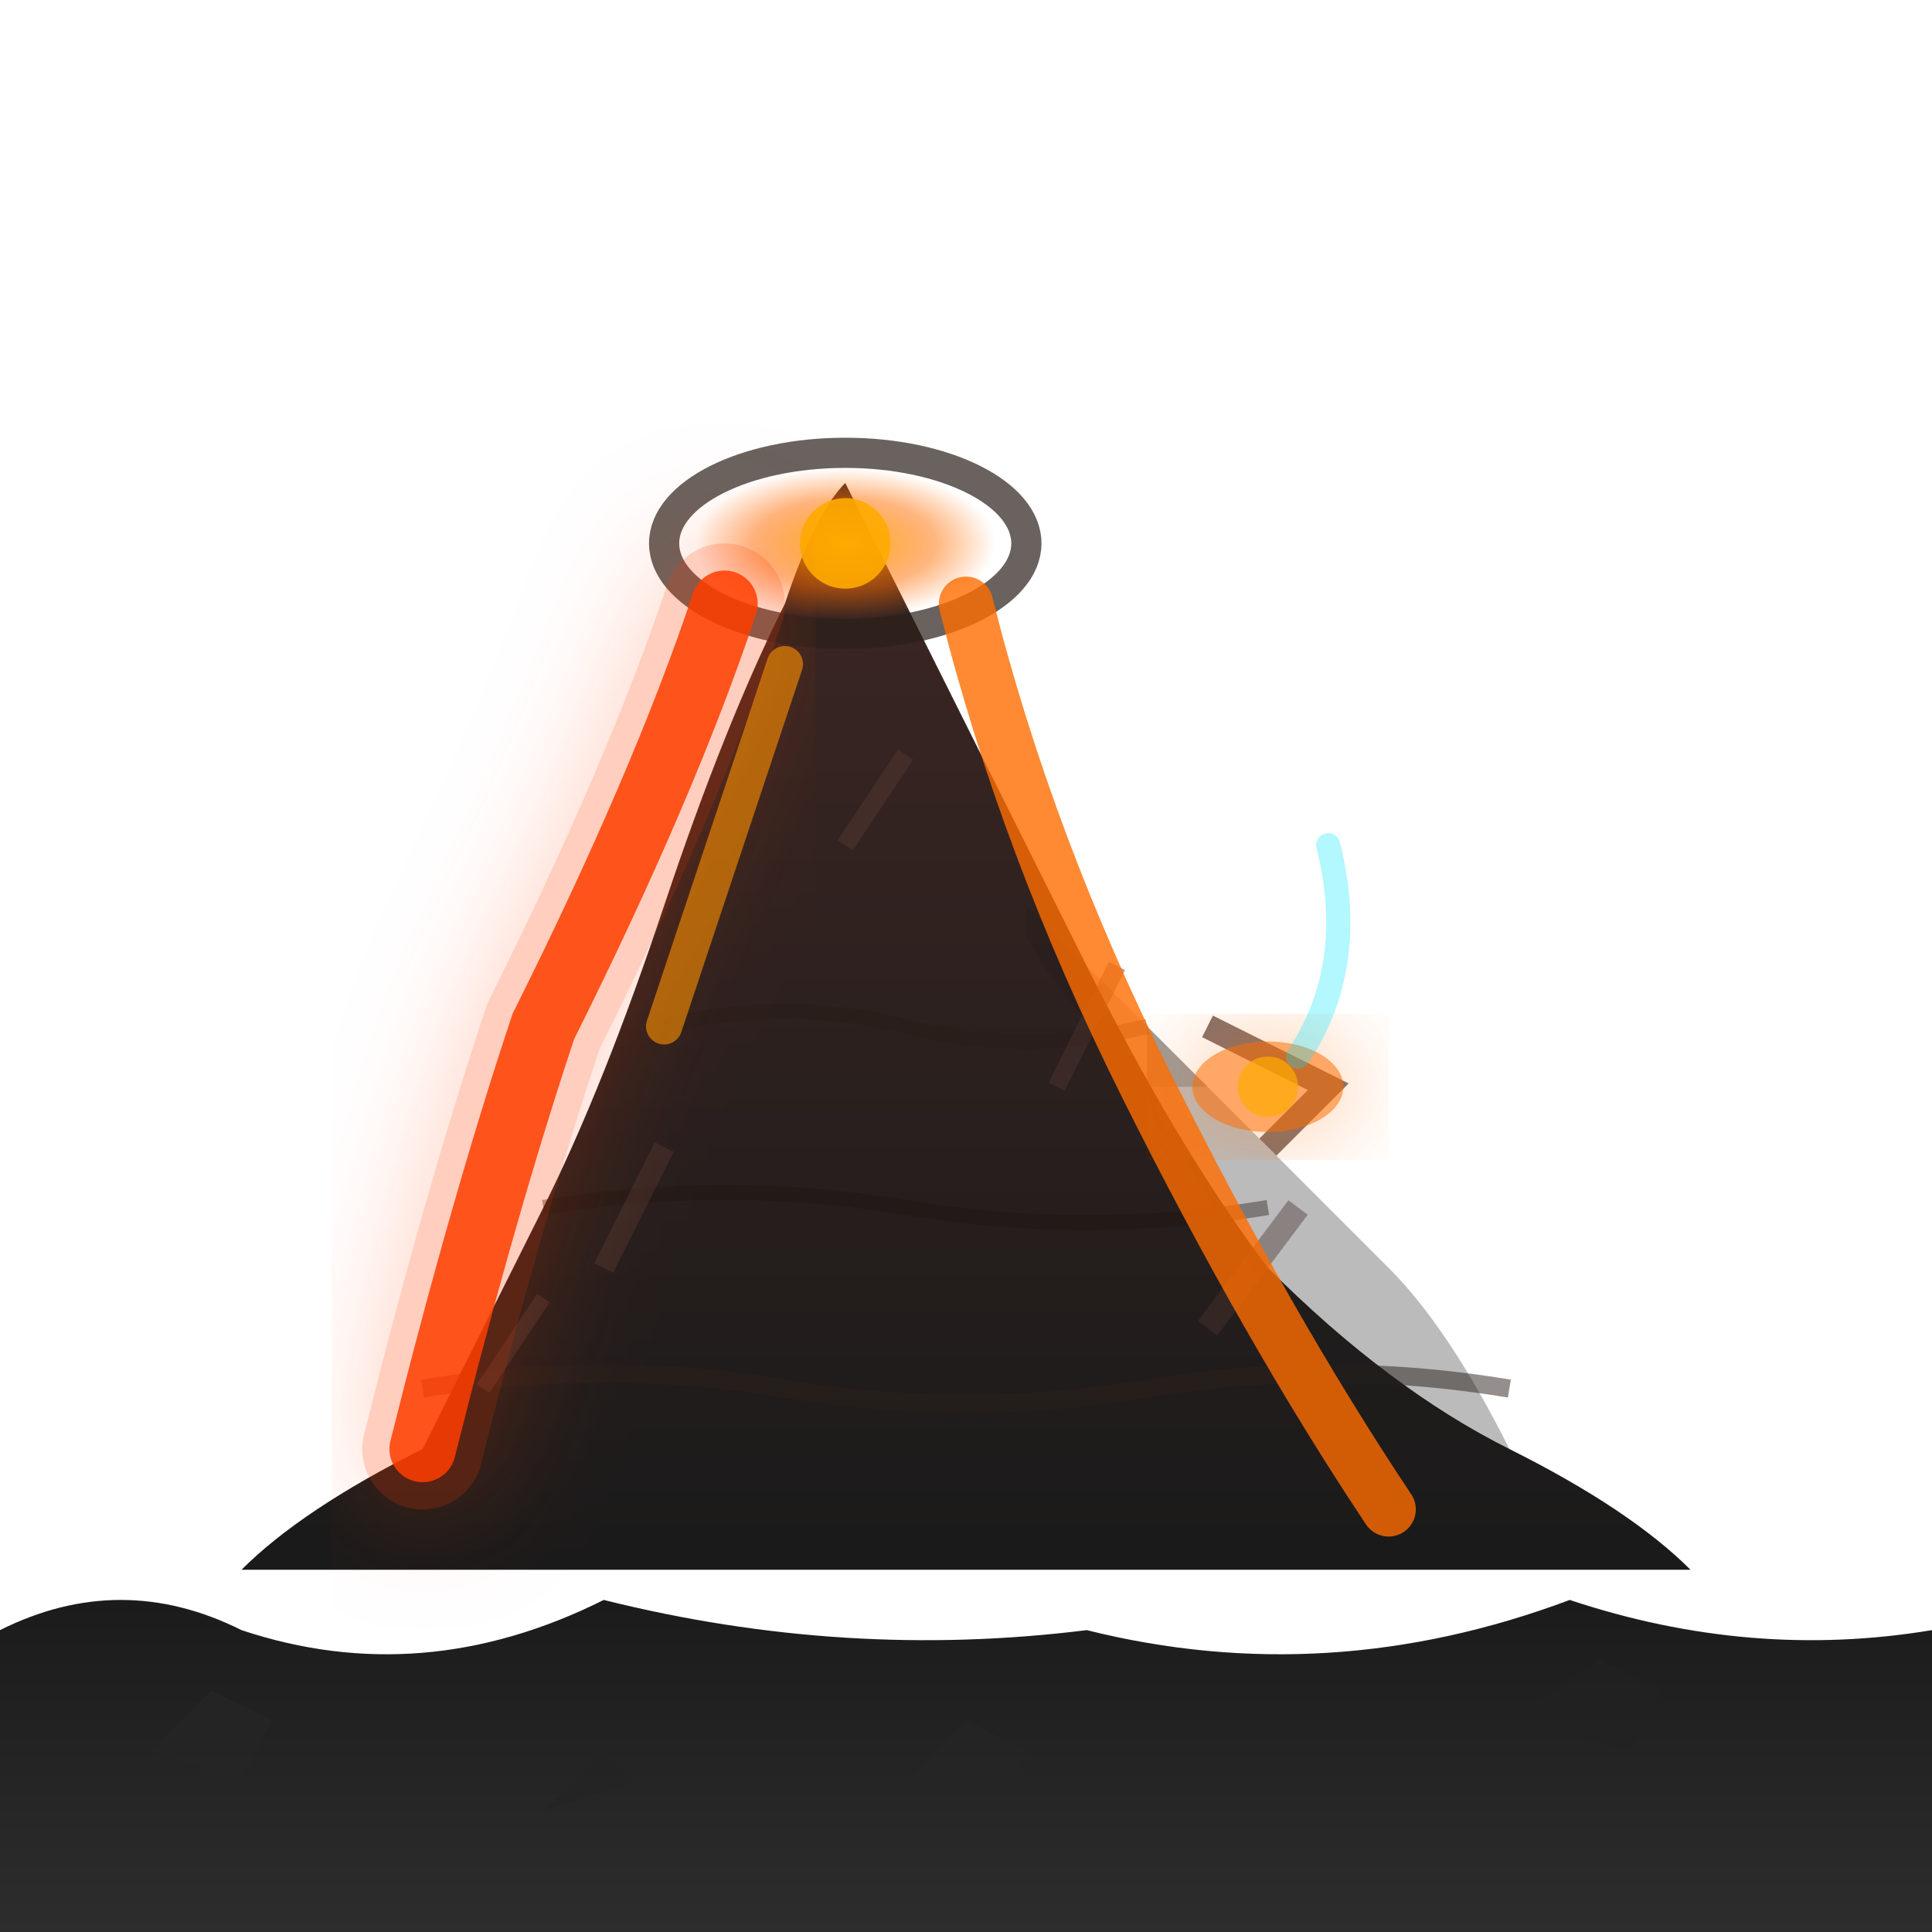
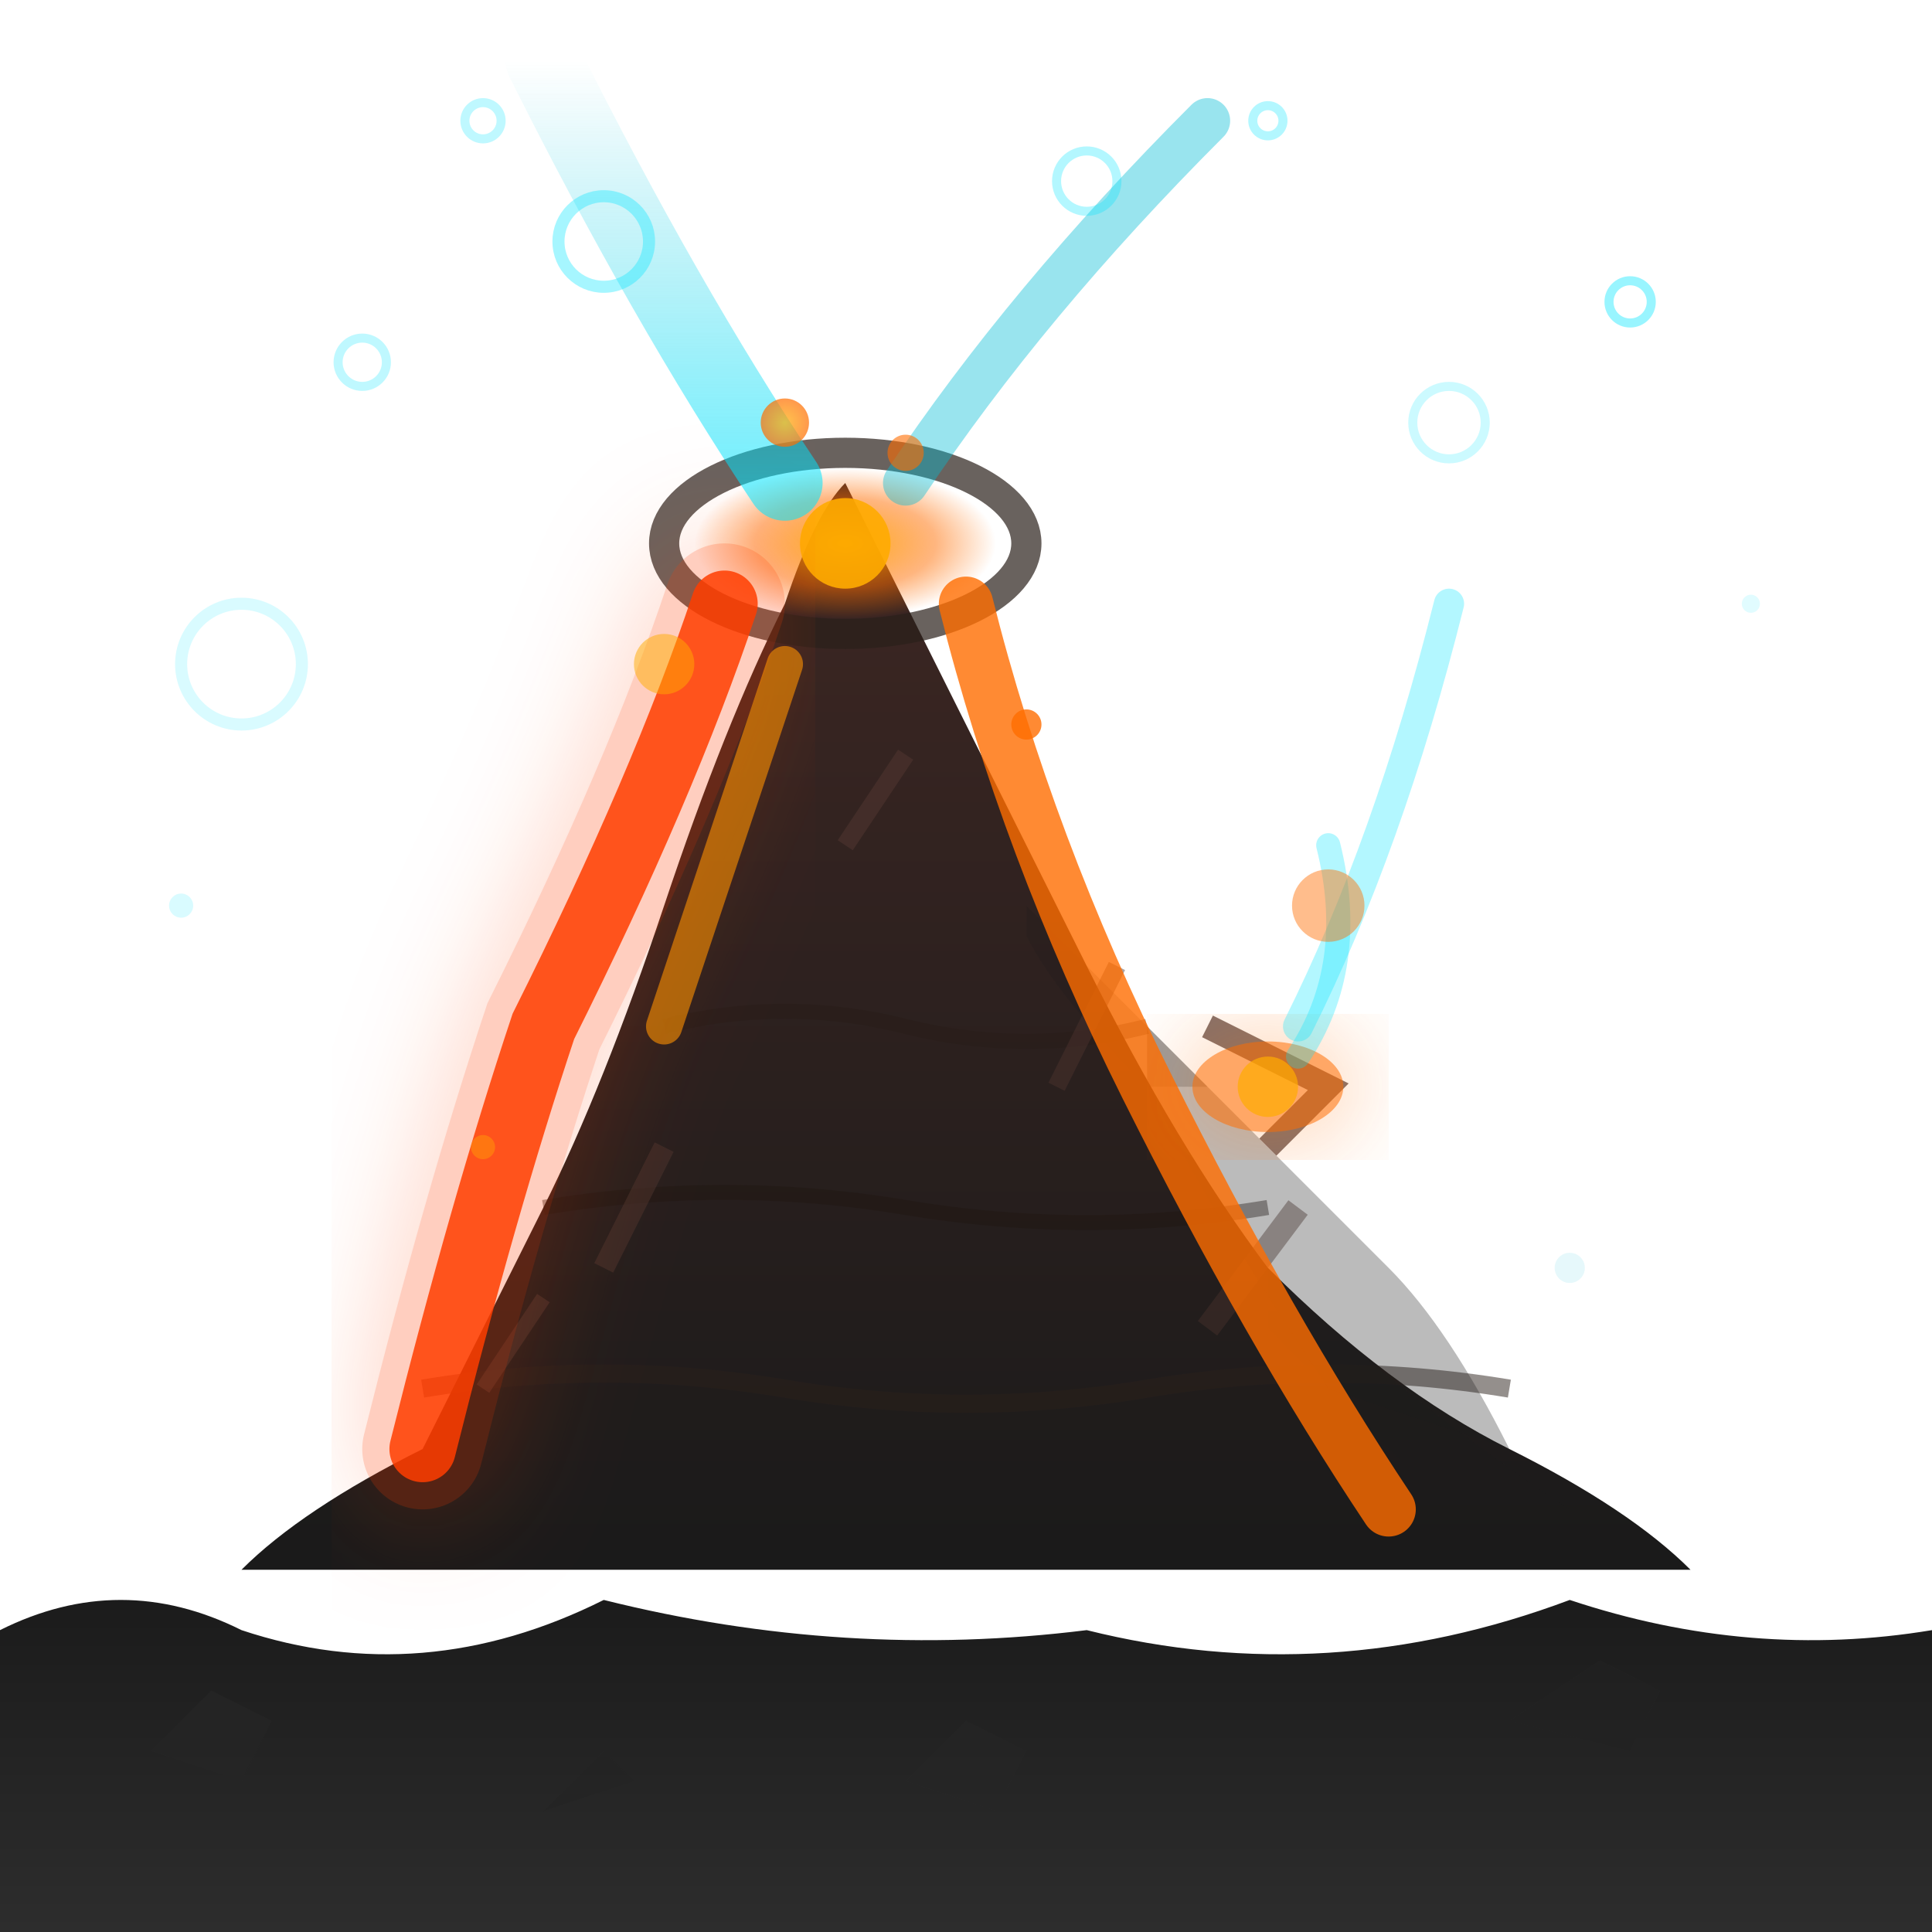
<svg xmlns="http://www.w3.org/2000/svg" viewBox="0 0 64 64">
  <defs>
    <linearGradient id="vkRockGrad" x1="0" y1="1" x2="0" y2="0">
      <stop offset="0%" stop-color="#1A1A1A" />
      <stop offset="100%" stop-color="#3E2723" />
    </linearGradient>
    <linearGradient id="vkLavaGrad" x1="0" y1="1" x2="0" y2="0">
      <stop offset="0%" stop-color="#FF3D00" />
      <stop offset="100%" stop-color="#FF9100" />
    </linearGradient>
    <radialGradient id="vkCraterGlow" cx="50%" cy="50%" r="50%">
      <stop offset="0%" stop-color="#FFAB00" stop-opacity="0.9" />
      <stop offset="60%" stop-color="#FF6D00" stop-opacity="0.5" />
      <stop offset="100%" stop-color="#FF6D00" stop-opacity="0" />
    </radialGradient>
    <linearGradient id="vkPlumeGrad" x1="0" y1="1" x2="0" y2="0">
      <stop offset="0%" stop-color="#00E5FF" stop-opacity="1" />
      <stop offset="100%" stop-color="#00BCD4" stop-opacity="0" />
    </linearGradient>
    <radialGradient id="vkEmberGrad" cx="50%" cy="50%" r="50%">
      <stop offset="0%" stop-color="#FFAB00" />
      <stop offset="100%" stop-color="#FF6D00" />
    </radialGradient>
    <linearGradient id="vkSeabedGrad" x1="0" y1="1" x2="0" y2="0">
      <stop offset="0%" stop-color="#2D2D2D" />
      <stop offset="100%" stop-color="#1B1B1B" />
    </linearGradient>
    <filter id="vkGlow" x="-30%" y="-30%" width="160%" height="160%">
      <feGaussianBlur in="SourceGraphic" stdDeviation="2" result="blur" />
      <feMerge>
        <feMergeNode in="blur" />
        <feMergeNode in="SourceGraphic" />
      </feMerge>
    </filter>
  </defs>
  <path d="M0 54 Q4 52, 8 54 Q14 56, 20 53 Q28 55, 36 54 Q44 56, 52 53 Q58 55, 64 54 L64 64 L0 64 Z" fill="url(#vkSeabedGrad)" />
  <path d="M5 58 L7 56 L9 57 L8 59 Z" fill="#252525" opacity="0.7" />
  <path d="M50 57 L53 55 L55 56 L54 58 Z" fill="#222222" opacity="0.6" />
  <path d="M30 59 L32 57 L34 58 L33 60 Z" fill="#262626" opacity="0.5" />
  <path d="M18 60 L20 58 L21 59 Z" fill="#232323" opacity="0.6" />
  <path d="M8 52 Q10 50, 14 48 Q16 44, 18 40 Q20 36, 22 30 Q24 24, 26 20 Q27 17, 28 16 Q29 18, 31 22 Q33 26, 36 32 Q39 38, 42 42 Q46 46, 50 48 Q54 50, 56 52 Z" fill="url(#vkRockGrad)" />
  <path d="M14 46 Q20 45, 26 46 Q32 47, 38 46 Q44 45, 50 46" fill="none" stroke="#2A1F1A" stroke-width="0.6" opacity="0.5" />
  <path d="M18 40 Q24 39, 30 40 Q36 41, 42 40" fill="none" stroke="#1F1510" stroke-width="0.5" opacity="0.4" />
  <path d="M22 34 Q26 33, 30 34 Q34 35, 38 34" fill="none" stroke="#251A14" stroke-width="0.5" opacity="0.35" />
  <path d="M20 42 L22 38" fill="none" stroke="#4E342E" stroke-width="0.7" opacity="0.5" />
  <path d="M35 36 L37 32" fill="none" stroke="#4E342E" stroke-width="0.6" opacity="0.45" />
  <path d="M40 44 L43 40" fill="none" stroke="#4E342E" stroke-width="0.8" opacity="0.4" />
  <path d="M16 46 L18 43" fill="none" stroke="#4E342E" stroke-width="0.5" opacity="0.55" />
  <path d="M28 28 L30 25" fill="none" stroke="#4E342E" stroke-width="0.6" opacity="0.6" />
  <path d="M38 34 Q42 38, 46 42 Q48 44, 50 48 L44 46 Q40 40, 38 36 Z" fill="#1A1A1A" opacity="0.3" />
  <path d="M42 42 Q46 46, 52 50 L48 50 Q44 46, 42 44 Z" fill="#1A1A1A" opacity="0.25" />
  <path d="M34 30 Q36 32, 40 36 L38 36 Q35 33, 34 31 Z" fill="#1A1A1A" opacity="0.2" />
  <ellipse cx="28" cy="18" rx="6" ry="3" fill="none" stroke="#2A1F1A" stroke-width="1" opacity="0.7" />
  <ellipse cx="28" cy="18" rx="5" ry="2.5" fill="url(#vkCraterGlow)" />
  <circle cx="28" cy="18" r="1.5" fill="#FFAB00" opacity="0.9" />
  <path d="M24 20 Q22 26, 18 34 Q16 40, 14 48" fill="none" stroke="#FF3D00" stroke-width="4" stroke-linecap="round" opacity="0.25" filter="url(#vkGlow)" />
  <path d="M24 20 Q22 26, 18 34 Q16 40, 14 48" fill="none" stroke="#FF3D00" stroke-width="2.2" stroke-linecap="round" opacity="0.85" />
  <path d="M32 20 Q34 28, 38 36 Q42 44, 46 50" fill="none" stroke="#FF6D00" stroke-width="1.8" stroke-linecap="round" opacity="0.8" />
  <path d="M26 22 Q24 28, 22 34" fill="none" stroke="#FF9100" stroke-width="1.2" stroke-linecap="round" opacity="0.6" />
  <path d="M40 34 L44 36 L42 38" fill="none" stroke="#4E342E" stroke-width="0.8" opacity="0.7" />
  <ellipse cx="42" cy="36" rx="2.5" ry="1.5" fill="#FF6D00" opacity="0.6" filter="url(#vkGlow)" />
  <circle cx="42" cy="36" r="1" fill="#FFAB00" opacity="0.7" />
  <path d="M43 35 Q45 32, 44 28" fill="none" stroke="#00E5FF" stroke-width="0.8" stroke-linecap="round" opacity="0.3" />
+   <path d="M26 16 Q22 10, 18 2" fill="none" stroke="url(#vkPlumeGrad)" stroke-width="2.5" stroke-linecap="round" opacity="0.55" />
+   <path d="M30 16 Q34 10, 40 4" fill="none" stroke="#00BCD4" stroke-width="1.5" stroke-linecap="round" opacity="0.4" />
+   <path d="M43 34 Q46 28, 48 20" fill="none" stroke="#00E5FF" stroke-width="1" stroke-linecap="round" opacity="0.3" />
+   <circle cx="20" cy="8" r="1.5" fill="none" stroke="#00E5FF" stroke-width="0.4" opacity="0.35" />
+   <circle cx="36" cy="6" r="1.0" fill="none" stroke="#00E5FF" stroke-width="0.3" opacity="0.3" />
+   <circle cx="12" cy="12" r="0.8" fill="none" stroke="#00E5FF" stroke-width="0.3" opacity="0.25" />
+   <circle cx="48" cy="14" r="1.2" fill="none" stroke="#00E5FF" stroke-width="0.3" opacity="0.2" />
+   <circle cx="8" cy="22" r="2.0" fill="none" stroke="#00E5FF" stroke-width="0.4" opacity="0.15" />
+   <circle cx="54" cy="10" r="0.7" fill="none" stroke="#00E5FF" stroke-width="0.3" opacity="0.4" />
+   <circle cx="42" cy="4" r="0.5" fill="none" stroke="#00E5FF" stroke-width="0.3" opacity="0.3" />
+   <circle cx="16" cy="4" r="0.6" fill="none" stroke="#00E5FF" stroke-width="0.3" opacity="0.25" />
+   <circle cx="26" cy="14" r="0.8" fill="url(#vkEmberGrad)" opacity="0.7" />
+   <circle cx="30" cy="15" r="0.6" fill="#FF6D00" opacity="0.6" />
+   <circle cx="22" cy="22" r="1.0" fill="#FFAB00" opacity="0.5" />
+   <circle cx="34" cy="24" r="0.5" fill="#FF6D00" opacity="0.8" />
+   <circle cx="16" cy="38" r="0.4" fill="#FFAB00" opacity="0.4" />
+   <circle cx="44" cy="30" r="1.2" fill="#FF6D00" opacity="0.45" />
+   <circle cx="6" cy="30" r="0.4" fill="#00E5FF" opacity="0.15" />
+   <circle cx="58" cy="20" r="0.3" fill="#00E5FF" opacity="0.12" />
+   <circle cx="52" cy="42" r="0.5" fill="#00BCD4" opacity="0.1" />
</svg>
